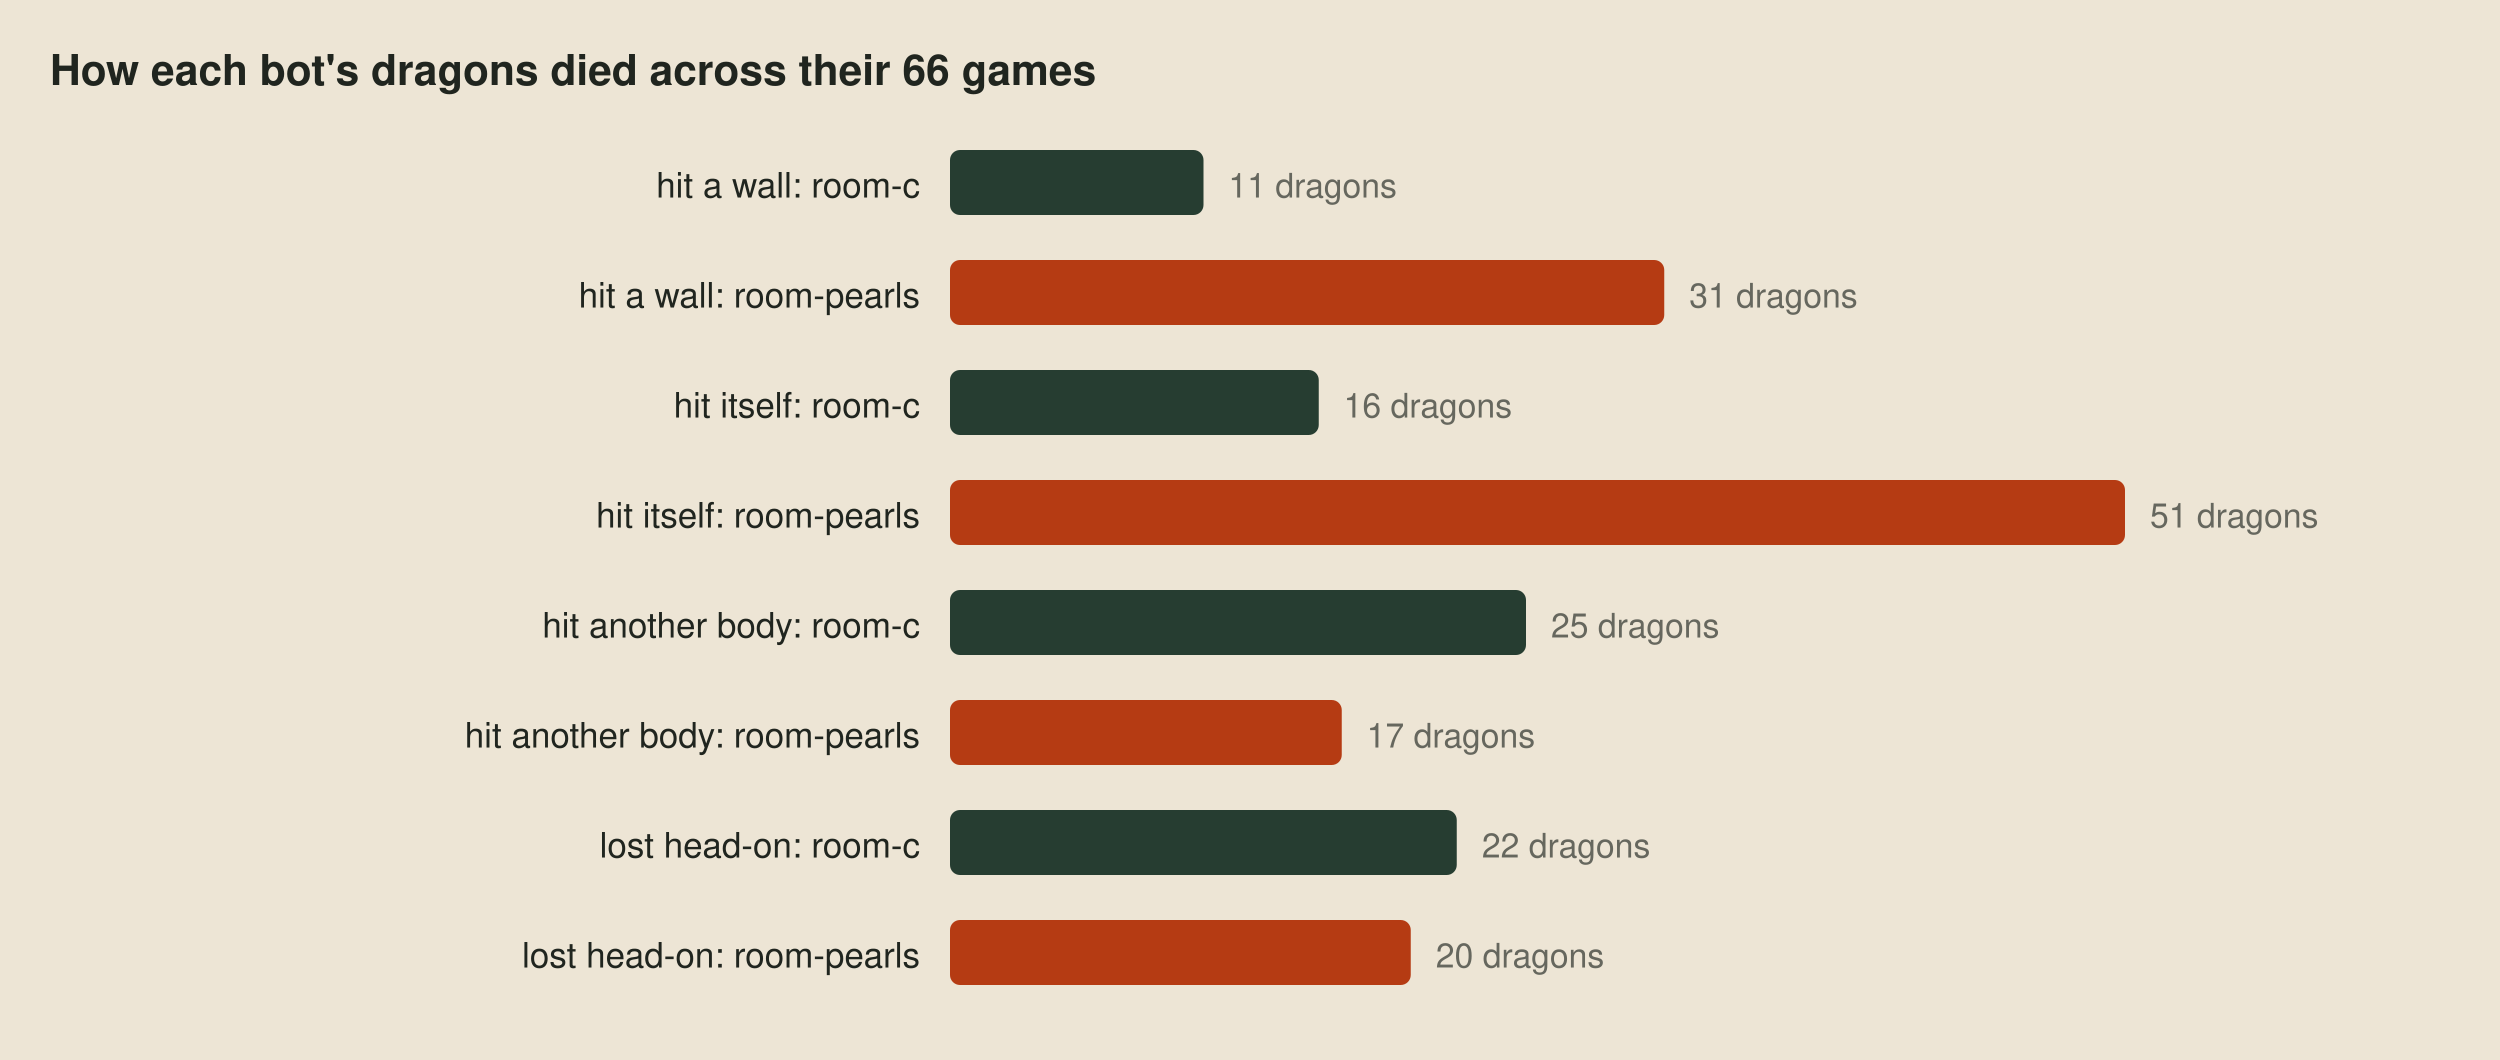
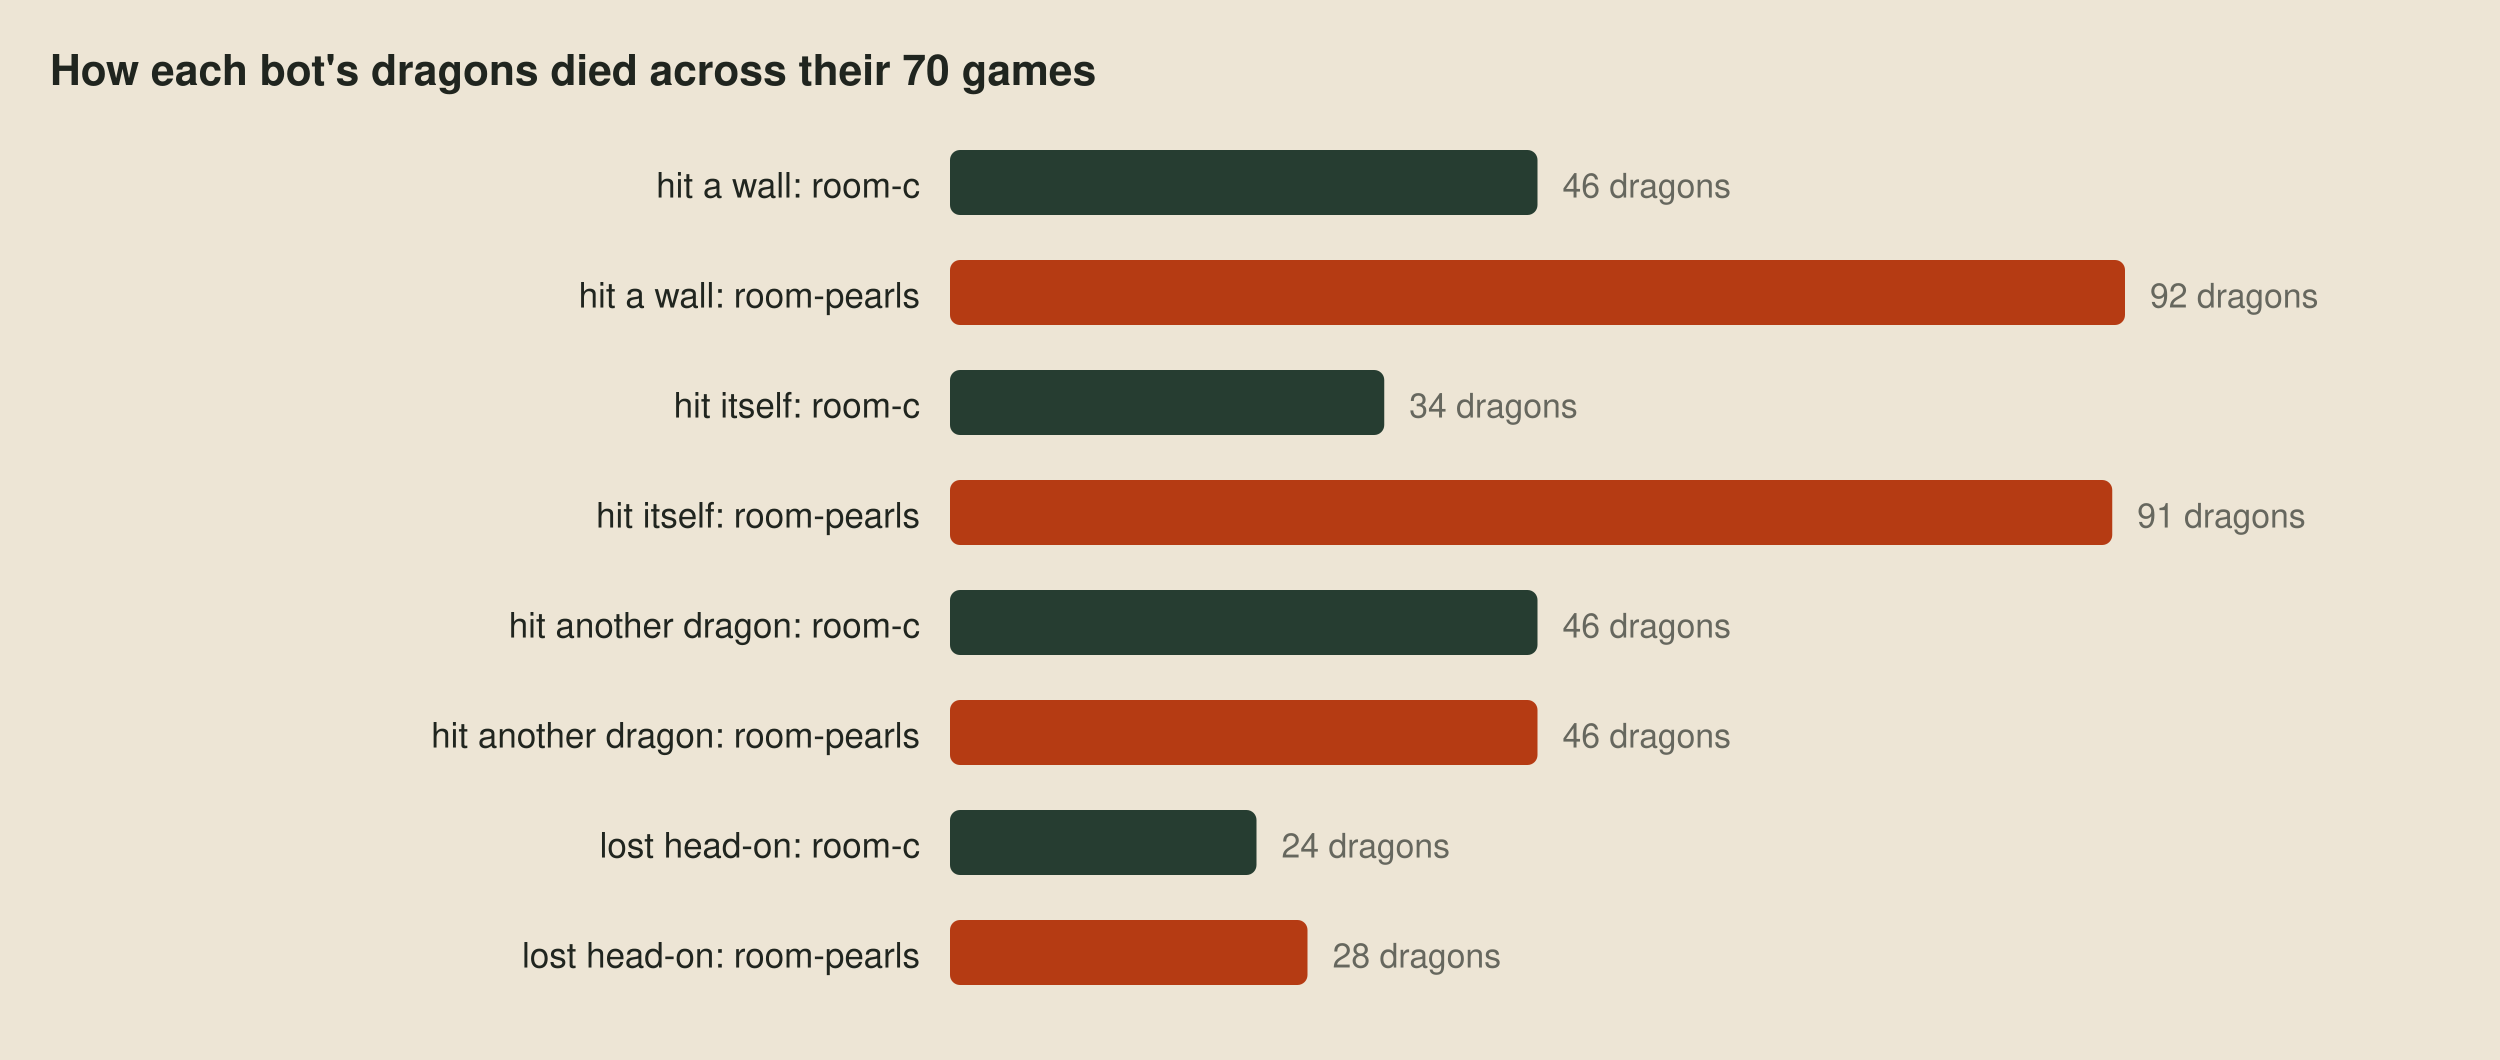
<svg xmlns="http://www.w3.org/2000/svg" viewBox="0 0 1000 424" font-family="Helvetica, Arial, sans-serif" role="img" aria-labelledby="t">
  <defs>
    <marker id="a" viewBox="0 0 10 10" refX="9" refY="5" markerWidth="7" markerHeight="7" orient="auto-start-reverse">
      <path d="M0 0L10 5L0 10z" fill="#66675e" />
    </marker>
    <marker id="s" viewBox="0 0 10 10" refX="9" refY="5" markerWidth="7" markerHeight="7" orient="auto-start-reverse">
      <path d="M0 0L10 5L0 10z" fill="#b53b13" />
    </marker>
  </defs>
  <rect width="1000" height="424" fill="#ede5d5" />
-   <text x="20" y="34" font-size="17" fill="#20251f" text-anchor="start" font-weight="bold">How each bot's dragons died across their 66 games</text>
+   <text x="20" y="34" font-size="17" fill="#20251f" text-anchor="start" font-weight="bold">How each bot's dragons died across their 70 games</text>
  <text x="368" y="79" font-size="14" fill="#20251f" text-anchor="end" font-weight="normal">hit a wall: room-c</text>
-   <rect x="380" y="60" width="101.4" height="26" rx="4" fill="#263d31" />
-   <text x="491.373" y="79" font-size="13.5" fill="#66675e" text-anchor="start" font-weight="normal">11 dragons</text>
+   <rect x="380" y="60" width="235.0" height="26" rx="4" fill="#263d31" />
+   <text x="625.0" y="79" font-size="13.5" fill="#66675e" text-anchor="start" font-weight="normal">46 dragons</text>
  <text x="368" y="123" font-size="14" fill="#20251f" text-anchor="end" font-weight="normal">hit a wall: room-pearls</text>
-   <rect x="380" y="104" width="285.7" height="26" rx="4" fill="#b53b13" />
-   <text x="675.686" y="123" font-size="13.5" fill="#66675e" text-anchor="start" font-weight="normal">31 dragons</text>
+   <rect x="380" y="104" width="470.0" height="26" rx="4" fill="#b53b13" />
+   <text x="860.0" y="123" font-size="13.5" fill="#66675e" text-anchor="start" font-weight="normal">92 dragons</text>
  <text x="368" y="167" font-size="14" fill="#20251f" text-anchor="end" font-weight="normal">hit itself: room-c</text>
-   <rect x="380" y="148" width="147.5" height="26" rx="4" fill="#263d31" />
-   <text x="537.451" y="167" font-size="13.5" fill="#66675e" text-anchor="start" font-weight="normal">16 dragons</text>
+   <rect x="380" y="148" width="173.7" height="26" rx="4" fill="#263d31" />
+   <text x="563.696" y="167" font-size="13.5" fill="#66675e" text-anchor="start" font-weight="normal">34 dragons</text>
  <text x="368" y="211" font-size="14" fill="#20251f" text-anchor="end" font-weight="normal">hit itself: room-pearls</text>
-   <rect x="380" y="192" width="470.0" height="26" rx="4" fill="#b53b13" />
-   <text x="860.0" y="211" font-size="13.5" fill="#66675e" text-anchor="start" font-weight="normal">51 dragons</text>
-   <text x="368" y="255" font-size="14" fill="#20251f" text-anchor="end" font-weight="normal">hit another body: room-c</text>
-   <rect x="380" y="236" width="230.4" height="26" rx="4" fill="#263d31" />
-   <text x="620.392" y="255" font-size="13.5" fill="#66675e" text-anchor="start" font-weight="normal">25 dragons</text>
-   <text x="368" y="299" font-size="14" fill="#20251f" text-anchor="end" font-weight="normal">hit another body: room-pearls</text>
-   <rect x="380" y="280" width="156.7" height="26" rx="4" fill="#b53b13" />
-   <text x="546.667" y="299" font-size="13.5" fill="#66675e" text-anchor="start" font-weight="normal">17 dragons</text>
+   <rect x="380" y="192" width="464.9" height="26" rx="4" fill="#b53b13" />
+   <text x="854.891" y="211" font-size="13.5" fill="#66675e" text-anchor="start" font-weight="normal">91 dragons</text>
+   <text x="368" y="255" font-size="14" fill="#20251f" text-anchor="end" font-weight="normal">hit another dragon: room-c</text>
+   <rect x="380" y="236" width="235.0" height="26" rx="4" fill="#263d31" />
+   <text x="625.0" y="255" font-size="13.5" fill="#66675e" text-anchor="start" font-weight="normal">46 dragons</text>
+   <text x="368" y="299" font-size="14" fill="#20251f" text-anchor="end" font-weight="normal">hit another dragon: room-pearls</text>
+   <rect x="380" y="280" width="235.0" height="26" rx="4" fill="#b53b13" />
+   <text x="625.0" y="299" font-size="13.5" fill="#66675e" text-anchor="start" font-weight="normal">46 dragons</text>
  <text x="368" y="343" font-size="14" fill="#20251f" text-anchor="end" font-weight="normal">lost head-on: room-c</text>
-   <rect x="380" y="324" width="202.7" height="26" rx="4" fill="#263d31" />
-   <text x="592.745" y="343" font-size="13.5" fill="#66675e" text-anchor="start" font-weight="normal">22 dragons</text>
+   <rect x="380" y="324" width="122.6" height="26" rx="4" fill="#263d31" />
+   <text x="512.609" y="343" font-size="13.5" fill="#66675e" text-anchor="start" font-weight="normal">24 dragons</text>
  <text x="368" y="387" font-size="14" fill="#20251f" text-anchor="end" font-weight="normal">lost head-on: room-pearls</text>
-   <rect x="380" y="368" width="184.3" height="26" rx="4" fill="#b53b13" />
-   <text x="574.314" y="387" font-size="13.5" fill="#66675e" text-anchor="start" font-weight="normal">20 dragons</text>
+   <rect x="380" y="368" width="143.0" height="26" rx="4" fill="#b53b13" />
+   <text x="533.043" y="387" font-size="13.5" fill="#66675e" text-anchor="start" font-weight="normal">28 dragons</text>
</svg>
